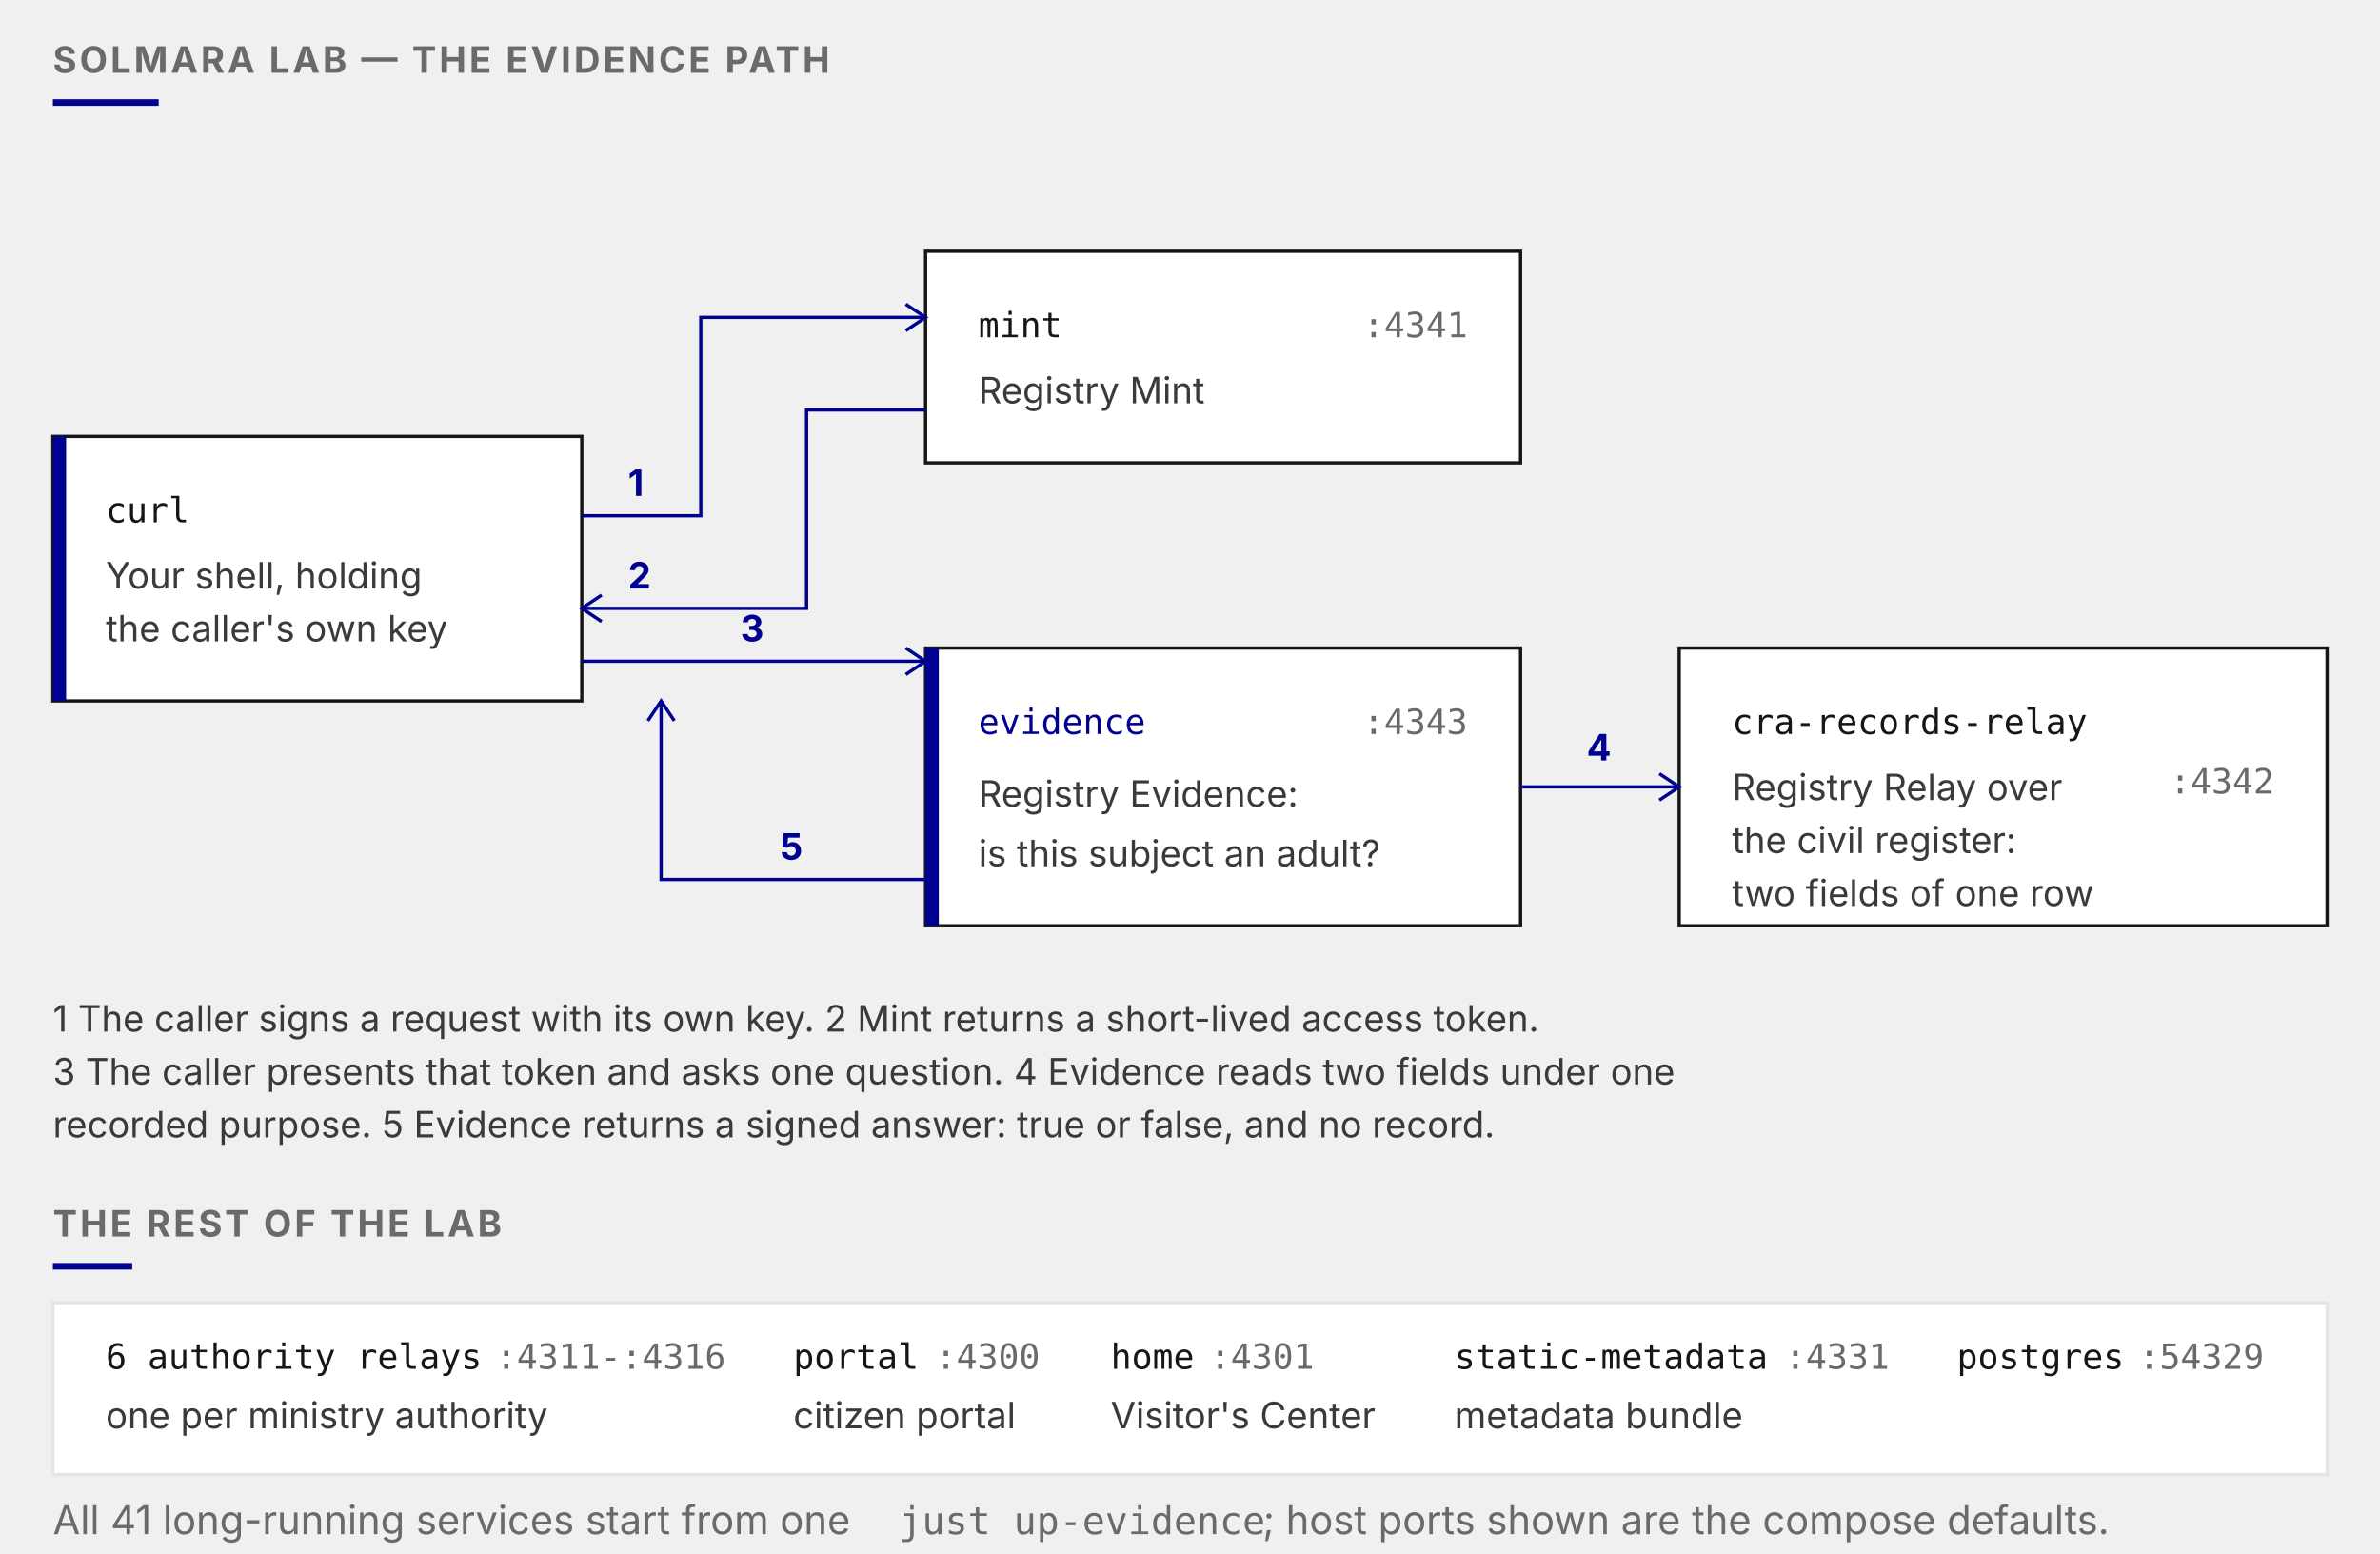
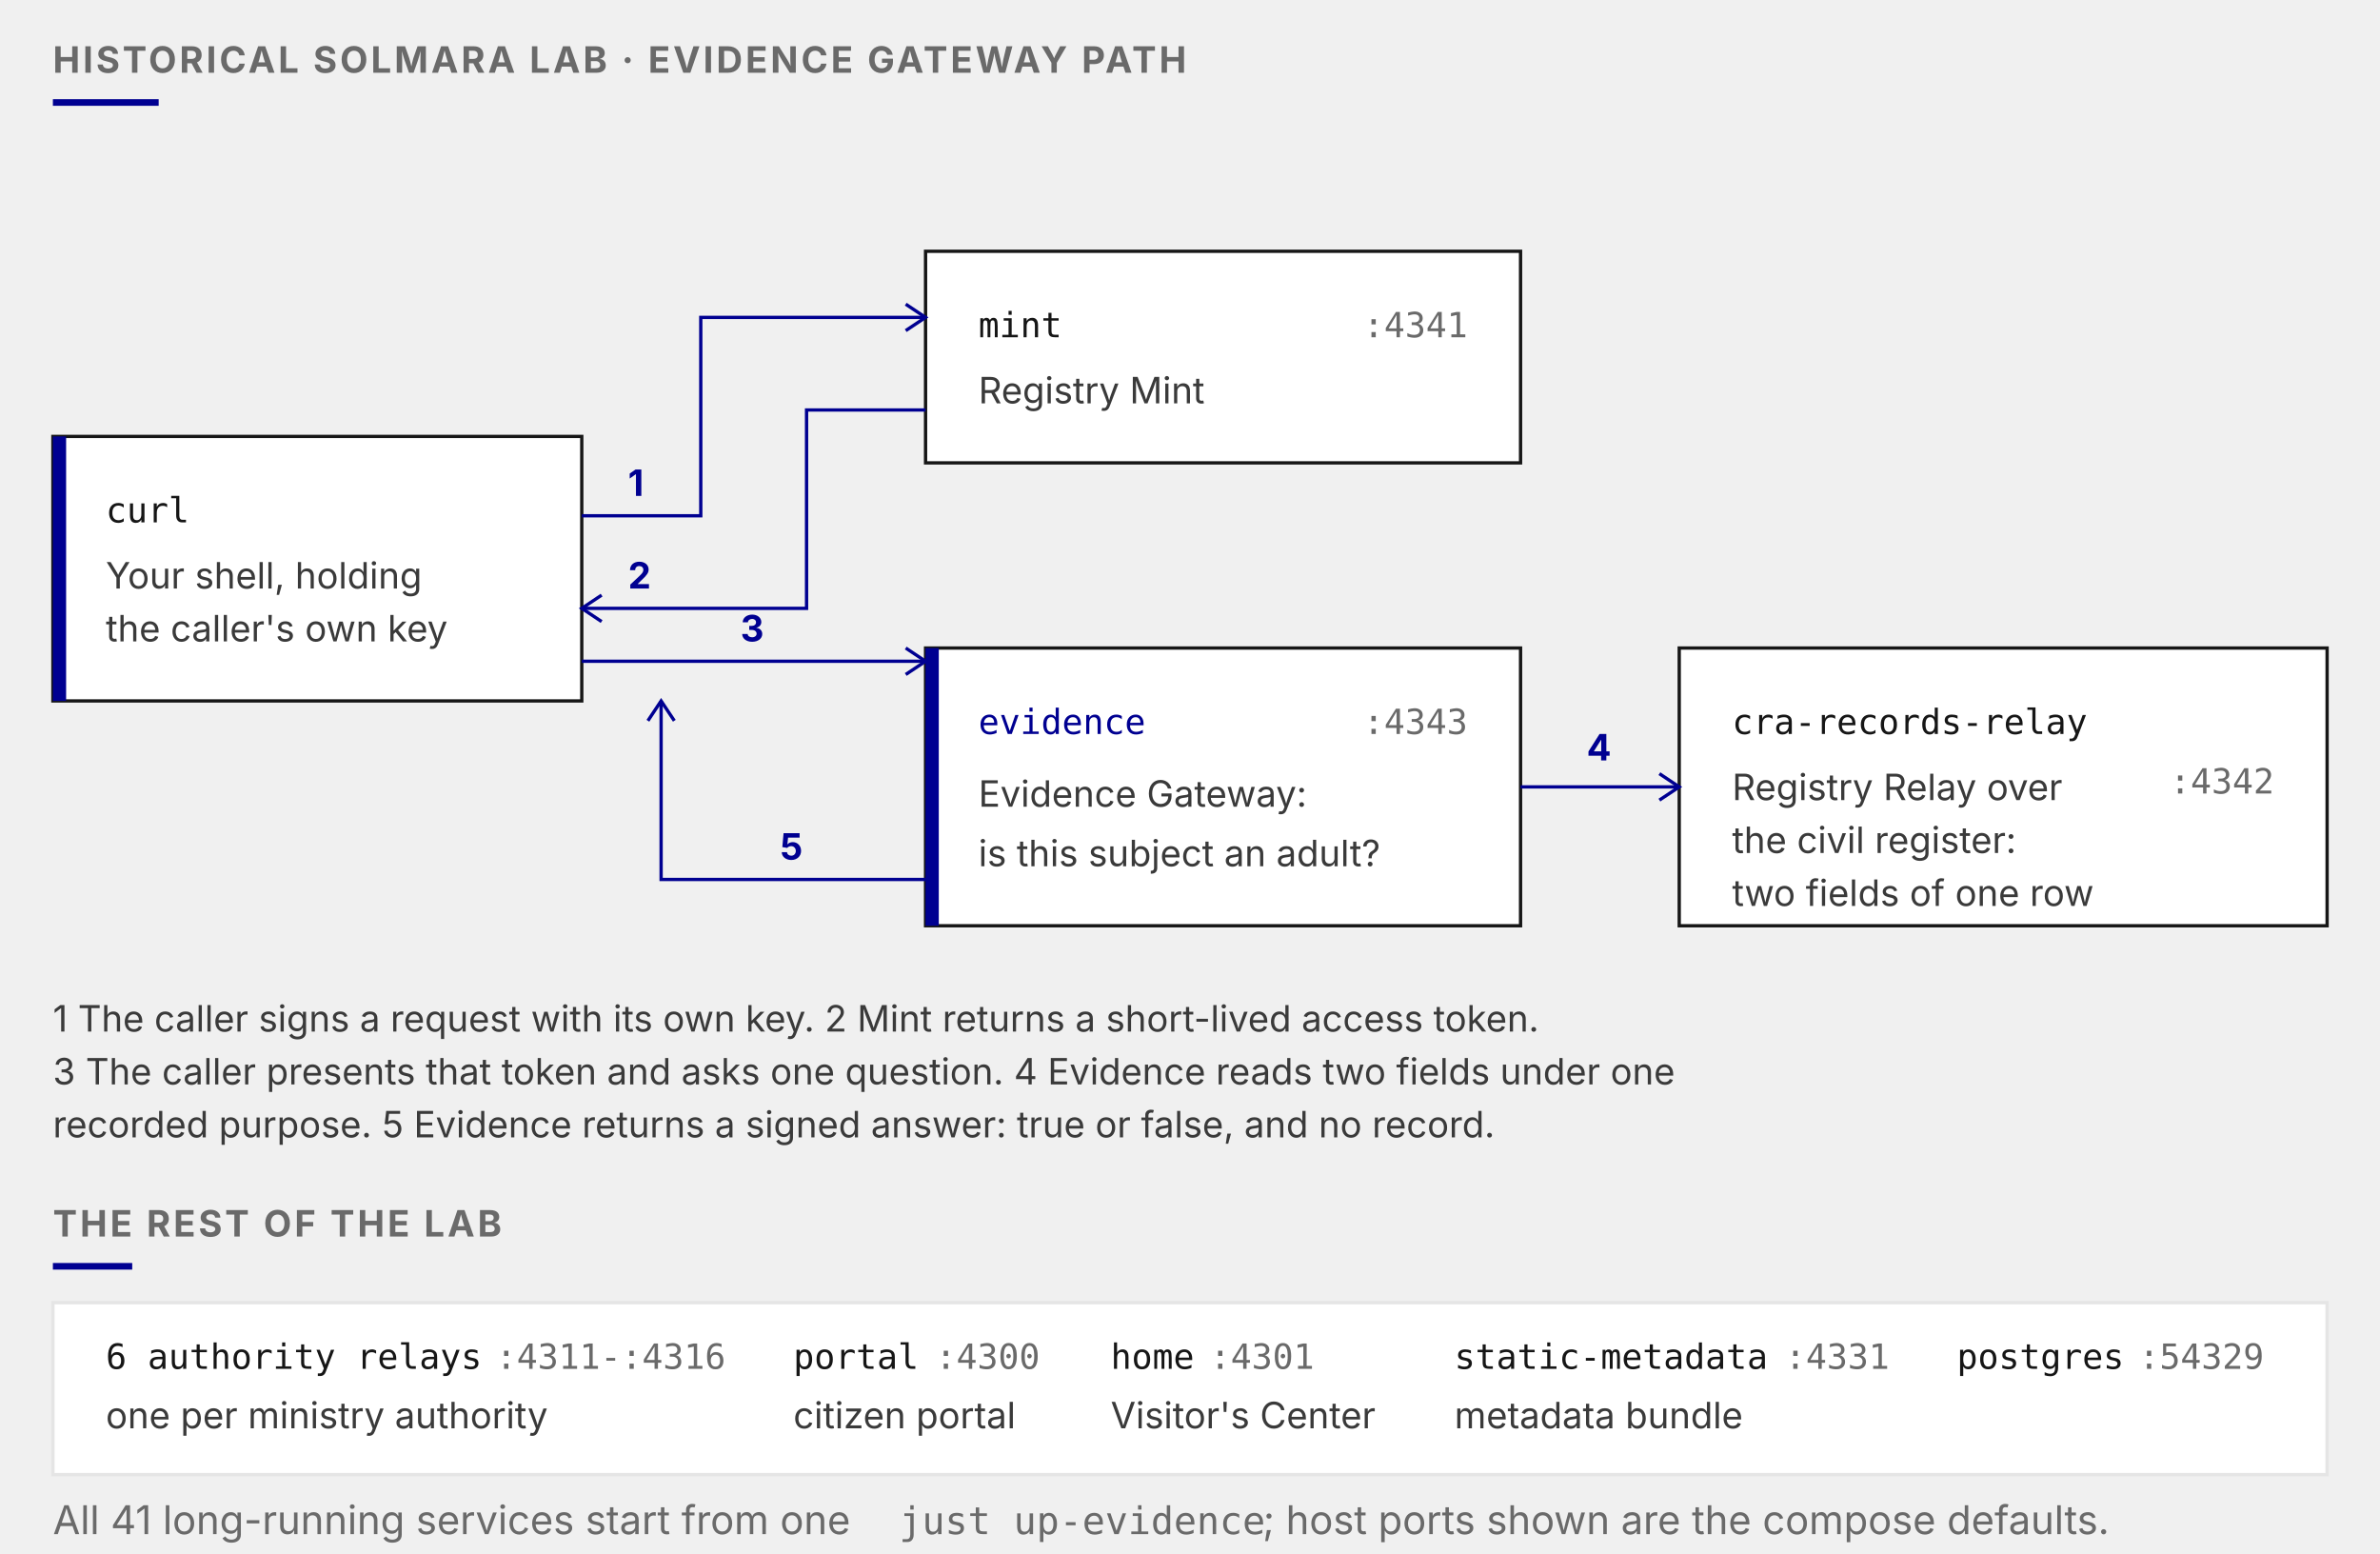
<svg xmlns="http://www.w3.org/2000/svg" viewBox="0 0 720 470" role="img" font-family="'Public Sans', system-ui, -apple-system, BlinkMacSystemFont, sans-serif" text-rendering="geometricPrecision">
-   <text x="16" y="22" fill="#6a6a6a" font-size="11" font-weight="700" letter-spacing="0.08em">SOLMARA LAB — THE EVIDENCE PATH</text>
+   <text x="16" y="22" fill="#6a6a6a" font-size="11" font-weight="700" letter-spacing="0.08em">HISTORICAL SOLMARA LAB · EVIDENCE GATEWAY PATH</text>
  <rect x="16" y="30" width="32" height="2" fill="#000091" />
  <rect x="16" y="132" width="160" height="80" fill="#ffffff" stroke="#161616" stroke-width="1" />
  <rect x="16" y="132" width="4" height="80" fill="#000091" />
  <text x="32" y="158" fill="#161616" font-size="10.5" font-family="'IBM Plex Mono', ui-monospace, SFMono-Regular, monospace">curl</text>
  <g fill="#3a3a3a" font-size="11">
    <text x="32" y="178">Your shell, holding</text>
    <text x="32" y="194">the caller's own key</text>
  </g>
  <rect x="280" y="76" width="180" height="64" fill="#ffffff" stroke="#161616" stroke-width="1" />
  <text x="296" y="102" fill="#161616" font-size="10.5" font-family="'IBM Plex Mono', ui-monospace, SFMono-Regular, monospace">mint</text>
  <text x="444" y="102" fill="#6a6a6a" font-size="10.5" text-anchor="end" font-family="'IBM Plex Mono', ui-monospace, SFMono-Regular, monospace">:4341</text>
  <text x="296" y="122" fill="#3a3a3a" font-size="11">Registry Mint</text>
  <rect x="280" y="196" width="180" height="84" fill="#ffffff" stroke="#161616" stroke-width="1" />
  <rect x="280" y="196" width="4" height="84" fill="#000091" />
  <text x="296" y="222" fill="#000091" font-size="10.5" font-family="'IBM Plex Mono', ui-monospace, SFMono-Regular, monospace">evidence</text>
  <text x="444" y="222" fill="#6a6a6a" font-size="10.5" text-anchor="end" font-family="'IBM Plex Mono', ui-monospace, SFMono-Regular, monospace">:4343</text>
  <g fill="#3a3a3a" font-size="11">
-     <text x="296" y="244">Registry Evidence:</text>
+     <text x="296" y="244">Evidence Gateway:</text>
    <text x="296" y="262">is this subject an adult?</text>
  </g>
  <rect x="508" y="196" width="196" height="84" fill="#ffffff" stroke="#161616" stroke-width="1" />
  <text x="524" y="222" fill="#161616" font-size="10.5" font-family="'IBM Plex Mono', ui-monospace, SFMono-Regular, monospace">cra-records-relay</text>
  <text x="688" y="240" fill="#6a6a6a" font-size="10.5" text-anchor="end" font-family="'IBM Plex Mono', ui-monospace, SFMono-Regular, monospace">:4342</text>
  <g fill="#3a3a3a" font-size="11">
    <text x="524" y="242">Registry Relay over</text>
    <text x="524" y="258">the civil register:</text>
    <text x="524" y="274">two fields of one row</text>
  </g>
  <g stroke="#000091" stroke-width="1" fill="none">
    <polyline points="176,156 212,156 212,96 280,96" />
    <polyline points="274,92 280,96 274,100" />
  </g>
  <text x="190" y="150" fill="#000091" font-size="11" font-weight="700">1</text>
  <g stroke="#000091" stroke-width="1" fill="none">
    <polyline points="280,124 244,124 244,184 176,184" />
    <polyline points="182,180 176,184 182,188" />
  </g>
  <text x="190" y="178" fill="#000091" font-size="11" font-weight="700">2</text>
  <g stroke="#000091" stroke-width="1" fill="none">
    <polyline points="176,200 280,200" />
    <polyline points="274,196 280,200 274,204" />
  </g>
  <text x="224" y="194" fill="#000091" font-size="11" font-weight="700">3</text>
  <g stroke="#000091" stroke-width="1" fill="none">
    <polyline points="460,238 508,238" />
    <polyline points="502,234 508,238 502,242" />
  </g>
  <text x="480" y="230" fill="#000091" font-size="11" font-weight="700">4</text>
  <g stroke="#000091" stroke-width="1" fill="none">
    <polyline points="280,266 200,266 200,212" />
    <polyline points="196,218 200,212 204,218" />
  </g>
  <text x="236" y="260" fill="#000091" font-size="11" font-weight="700">5</text>
  <g font-size="11" fill="#3a3a3a">
    <text x="16" y="312">1 The caller signs a request with its own key. 2 Mint returns a short-lived access token.</text>
    <text x="16" y="328">3 The caller presents that token and asks one question. 4 Evidence reads two fields under one</text>
    <text x="16" y="344">recorded purpose. 5 Evidence returns a signed answer: true or false, and no record.</text>
  </g>
  <text x="16" y="374" fill="#6a6a6a" font-size="11" font-weight="700" letter-spacing="0.08em">THE REST OF THE LAB</text>
  <rect x="16" y="382" width="24" height="2" fill="#000091" />
  <rect x="16" y="394" width="688" height="52" fill="#ffffff" stroke="#e5e5e5" stroke-width="1" />
  <g fill="#161616" font-size="10.5" font-family="'IBM Plex Mono', ui-monospace, SFMono-Regular, monospace">
    <text x="32" y="414">6 authority relays</text>
    <text x="240" y="414">portal</text>
    <text x="336" y="414">home</text>
    <text x="440" y="414">static-metadata</text>
    <text x="592" y="414">postgres</text>
  </g>
  <g fill="#6a6a6a" font-size="10.5" font-family="'IBM Plex Mono', ui-monospace, SFMono-Regular, monospace">
    <text x="150" y="414">:4311-:4316</text>
    <text x="283" y="414">:4300</text>
    <text x="366" y="414">:4301</text>
    <text x="540" y="414">:4331</text>
    <text x="647" y="414">:54329</text>
  </g>
  <g fill="#3a3a3a" font-size="11">
    <text x="32" y="432">one per ministry authority</text>
    <text x="240" y="432">citizen portal</text>
    <text x="336" y="432">Visitor's Center</text>
    <text x="440" y="432">metadata bundle</text>
  </g>
  <text x="16" y="464" fill="#6a6a6a" font-size="12">All 41 long-running services start from one</text>
  <text x="272" y="464" fill="#6a6a6a" font-size="11.5" font-family="'IBM Plex Mono', ui-monospace, SFMono-Regular, monospace">just up-evidence</text>
  <text x="382" y="464" fill="#6a6a6a" font-size="12">; host ports shown are the compose defaults.</text>
</svg>
